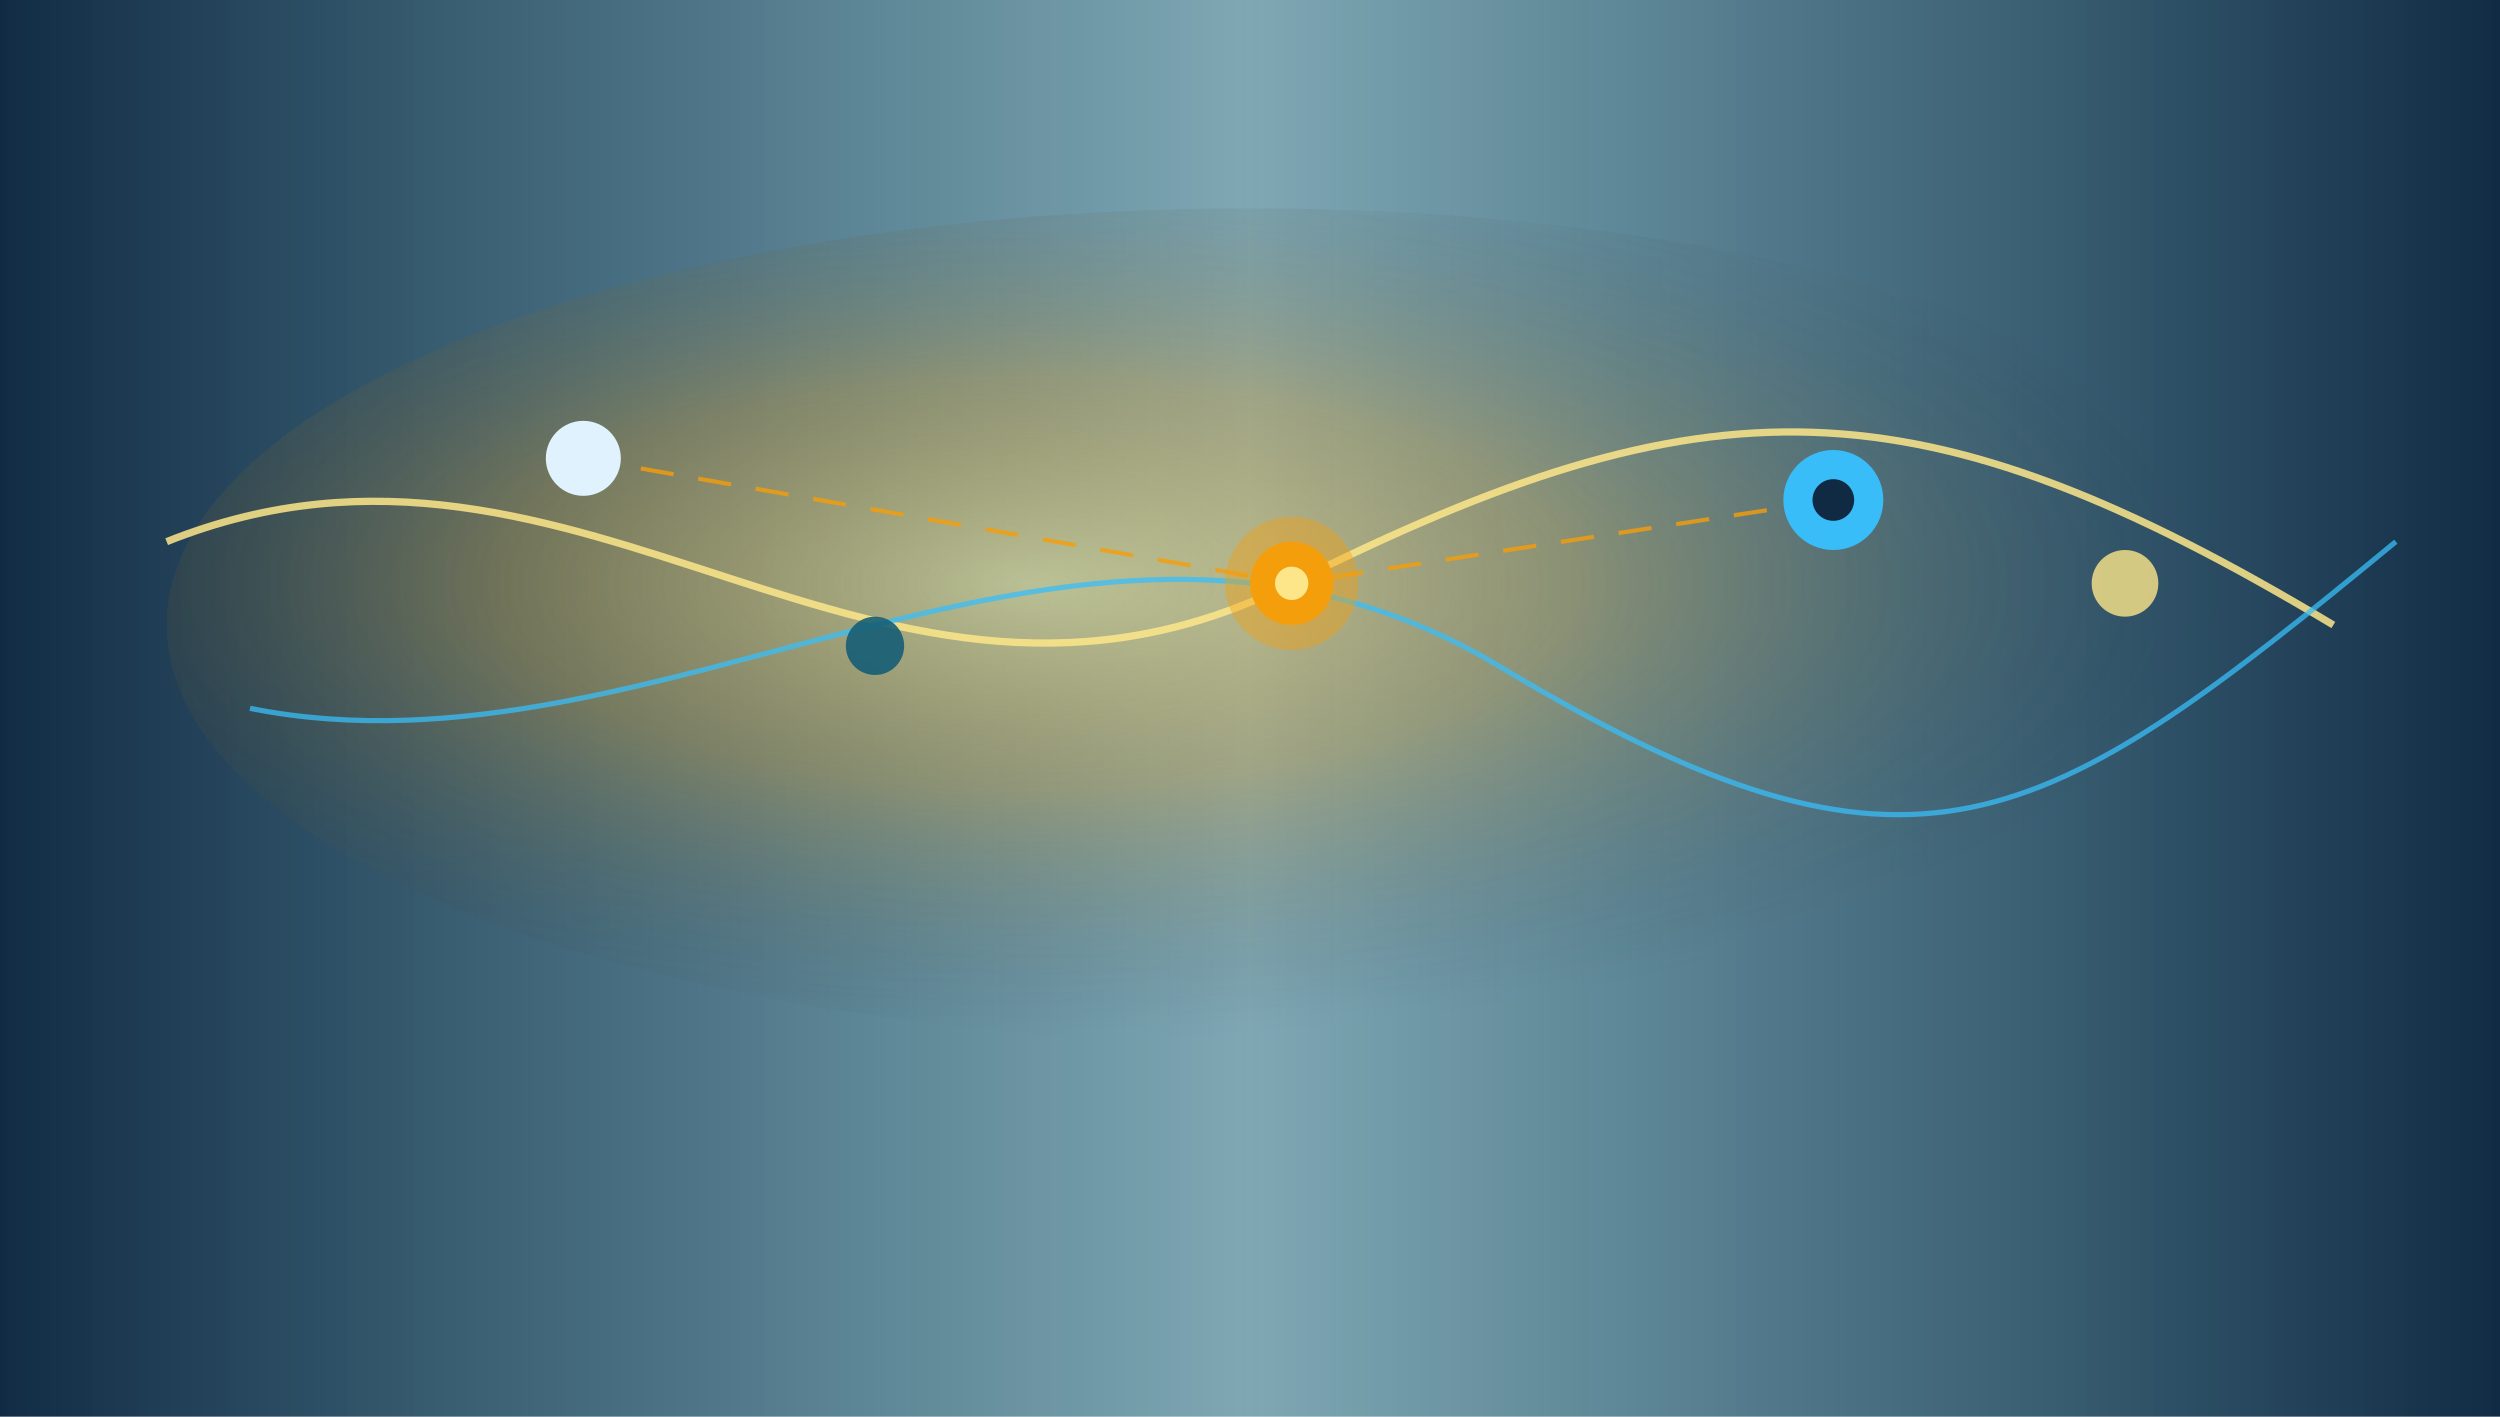
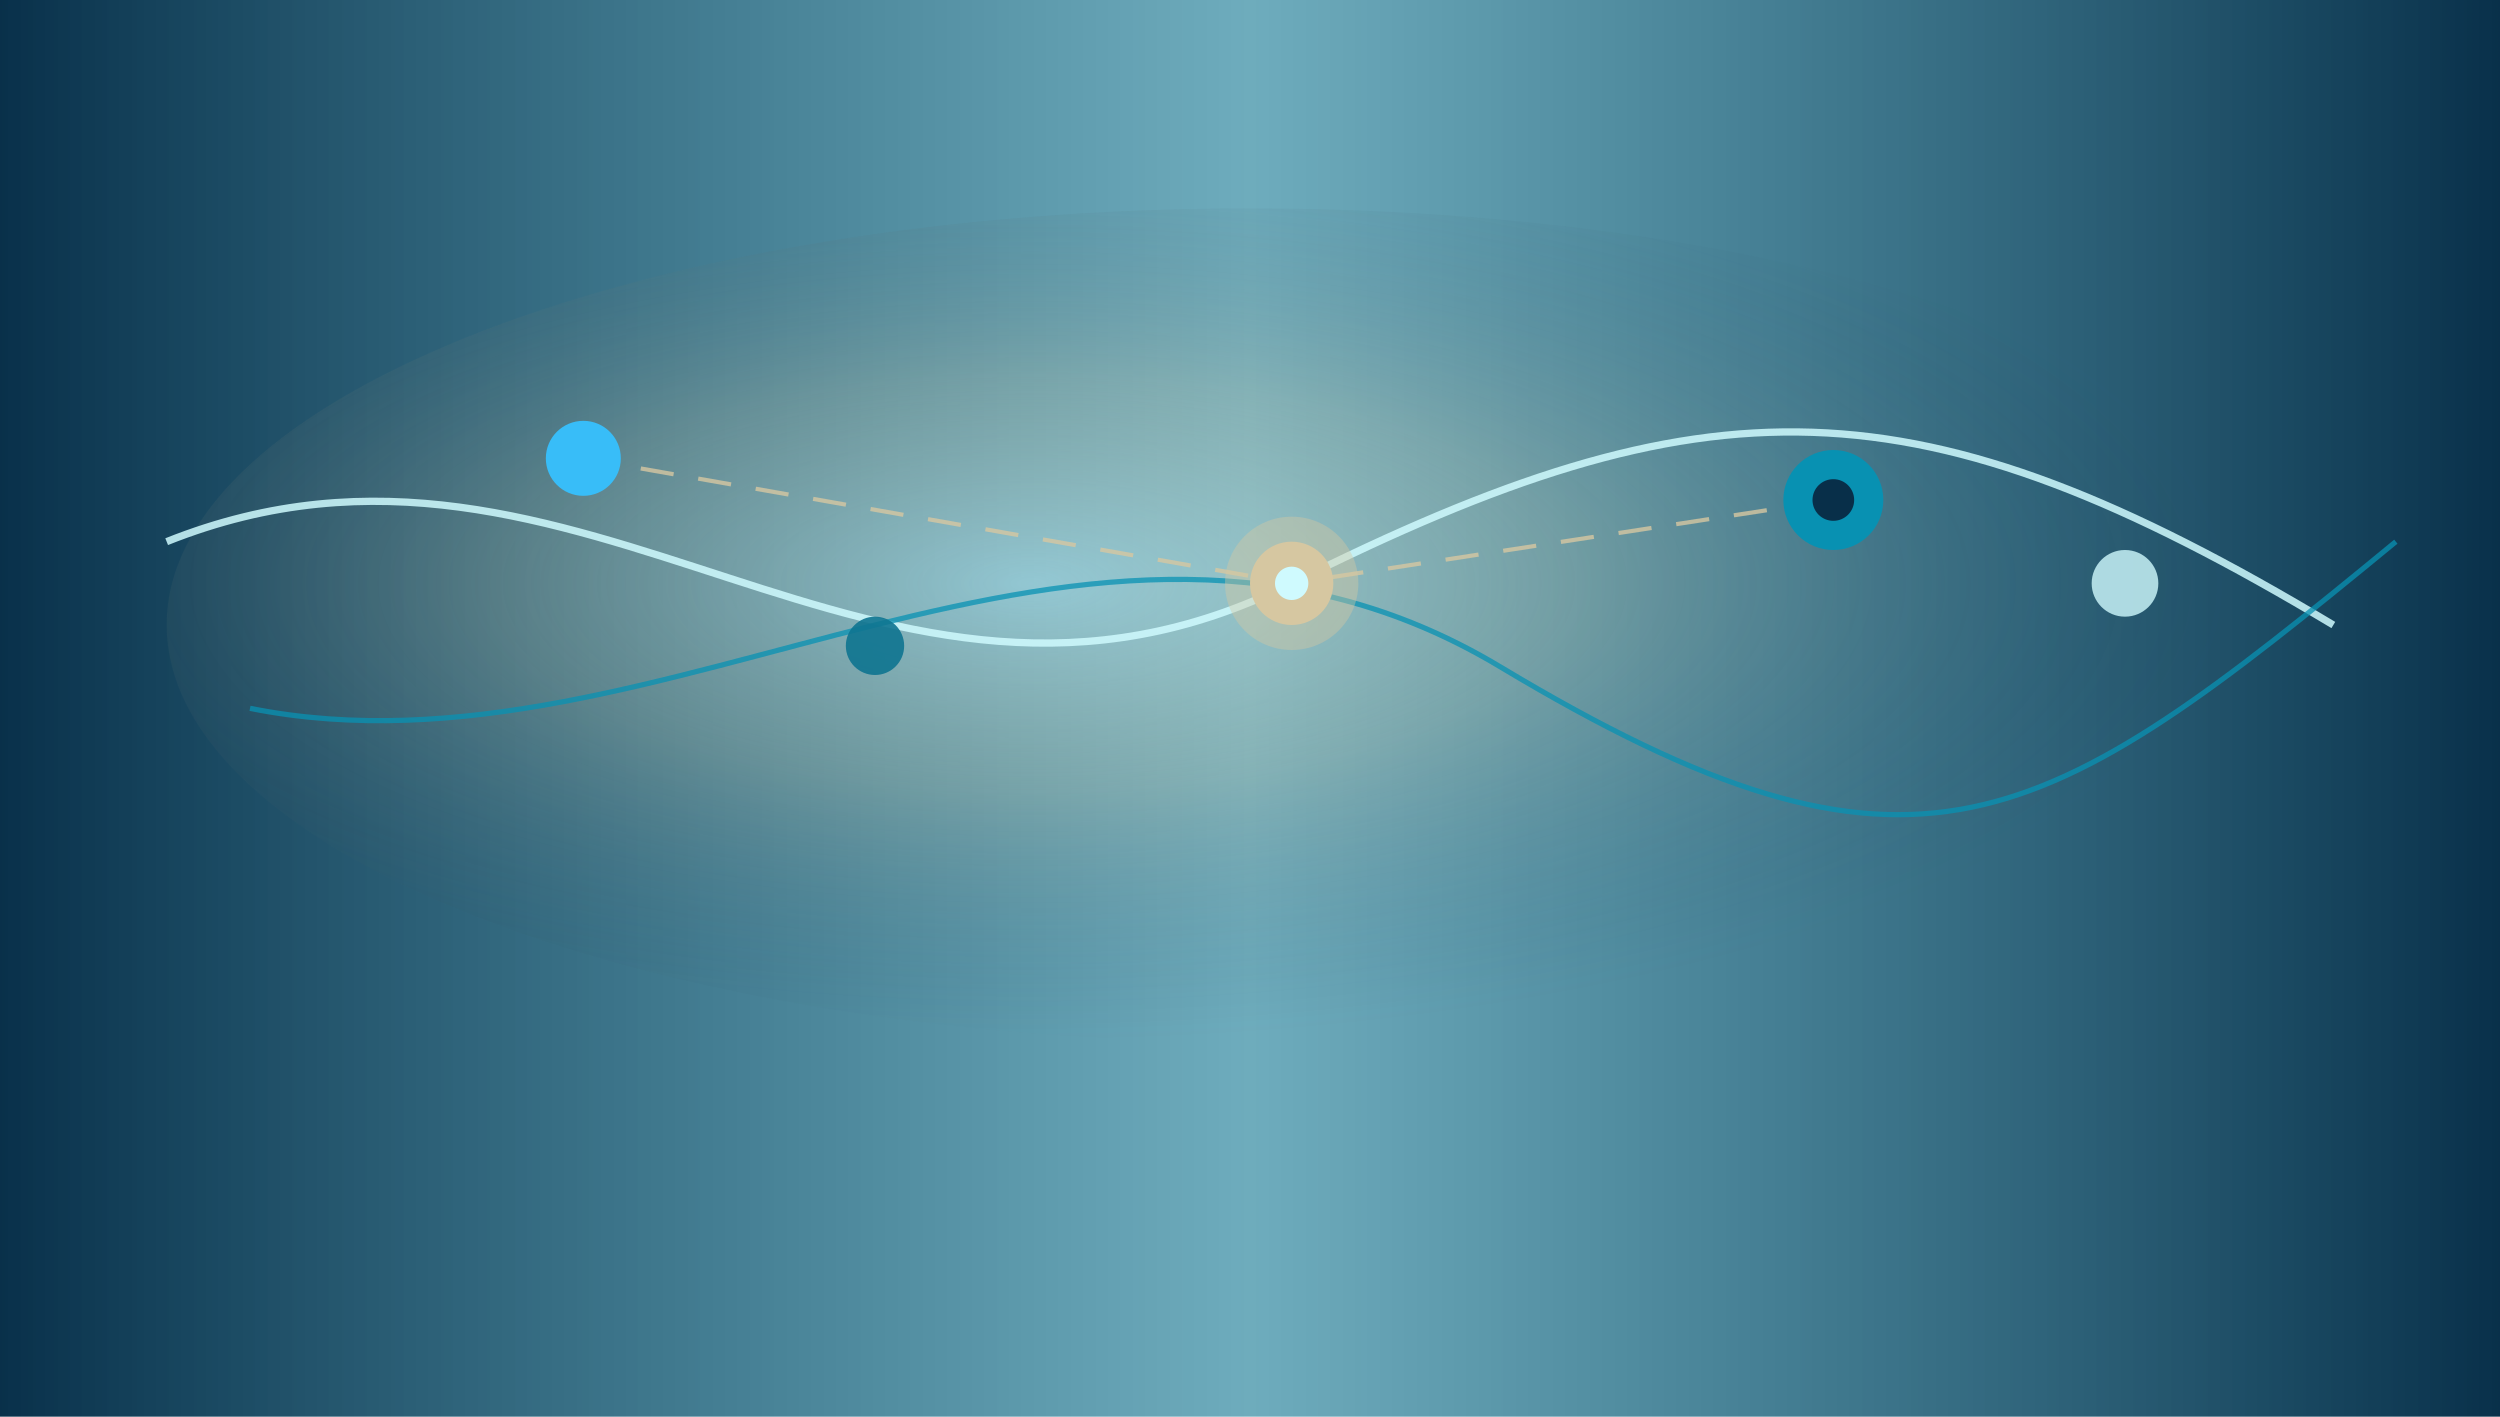
<svg xmlns="http://www.w3.org/2000/svg" viewBox="0 0 1200 680" preserveAspectRatio="xMidYMid slice" width="100%" height="100%">
  <defs>
    <linearGradient id="grad_event_3" x1="0%" y1="0%" x2="100%" y2="0%">
-       <stop offset="0%" stop-color="#102A43" />
-       <stop offset="50%" stop-color="#155E75" stop-opacity="0.55" />
-       <stop offset="100%" stop-color="#102A43" />
+       <stop offset="0%" stop-color="#082F49" />
+       <stop offset="50%" stop-color="#0E7490" stop-opacity="0.6" />
+       <stop offset="100%" stop-color="#082F49" />
    </linearGradient>
    <radialGradient id="glow_event_3" cx="40%" cy="45%" r="55%">
-       <stop offset="0%" stop-color="#FDE68A" stop-opacity="0.9" />
-       <stop offset="45%" stop-color="#F59E0B" stop-opacity="0.45" />
-       <stop offset="100%" stop-color="#102A43" stop-opacity="0" />
+       <stop offset="0%" stop-color="#CFFAFE" stop-opacity="0.85" />
+       <stop offset="45%" stop-color="#D6C7A1" stop-opacity="0.4" />
+       <stop offset="100%" stop-color="#082F49" stop-opacity="0" />
    </radialGradient>
  </defs>
  <rect width="1200" height="680" fill="url(#grad_event_3)" />
-   <ellipse cx="600" cy="300" rx="520" ry="200" fill="url(#glow_event_3)" opacity="0.6" />
-   <path d="M 80 260 C 280 180 420 380 620 280 S 920 180 1120 300" fill="none" stroke="#FDE68A" stroke-width="3.5" stroke-opacity="0.85" />
-   <path d="M 120 340 C 320 380 520 200 720 320 S 980 400 1150 260" fill="none" stroke="#38BDF8" stroke-width="2.5" stroke-opacity="0.75" />
-   <path d="M 280 220 L 620 280 L 880 240" fill="none" stroke="#F59E0B" stroke-width="2" stroke-dasharray="16 12" stroke-opacity="0.8" />
-   <circle cx="280" cy="220" r="18" fill="#E0F2FE" />
-   <circle cx="620" cy="280" r="32" fill="#F59E0B" opacity="0.4" />
-   <circle cx="620" cy="280" r="20" fill="#F59E0B" />
-   <circle cx="620" cy="280" r="8" fill="#FDE68A" />
-   <circle cx="880" cy="240" r="24" fill="#38BDF8" />
-   <circle cx="880" cy="240" r="10" fill="#102A43" />
-   <circle cx="420" cy="310" r="14" fill="#155E75" opacity="0.9" />
-   <circle cx="1020" cy="280" r="16" fill="#FDE68A" opacity="0.8" />
+   <ellipse cx="600" cy="300" rx="520" ry="200" fill="url(#glow_event_3)" opacity="0.55" />
+   <path d="M 80 260 C 280 180 420 380 620 280 S 920 180 1120 300" fill="none" stroke="#CFFAFE" stroke-width="3.5" stroke-opacity="0.85" />
+   <path d="M 120 340 C 320 380 520 200 720 320 S 980 400 1150 260" fill="none" stroke="#0891B2" stroke-width="2.5" stroke-opacity="0.75" />
+   <path d="M 280 220 L 620 280 L 880 240" fill="none" stroke="#D6C7A1" stroke-width="2" stroke-dasharray="16 12" stroke-opacity="0.8" />
+   <circle cx="280" cy="220" r="18" fill="#38BDF8" />
+   <circle cx="620" cy="280" r="32" fill="#D6C7A1" opacity="0.4" />
+   <circle cx="620" cy="280" r="20" fill="#D6C7A1" />
+   <circle cx="620" cy="280" r="8" fill="#CFFAFE" />
+   <circle cx="880" cy="240" r="24" fill="#0891B2" />
+   <circle cx="880" cy="240" r="10" fill="#082F49" />
+   <circle cx="420" cy="310" r="14" fill="#0E7490" opacity="0.9" />
+   <circle cx="1020" cy="280" r="16" fill="#CFFAFE" opacity="0.8" />
</svg>
